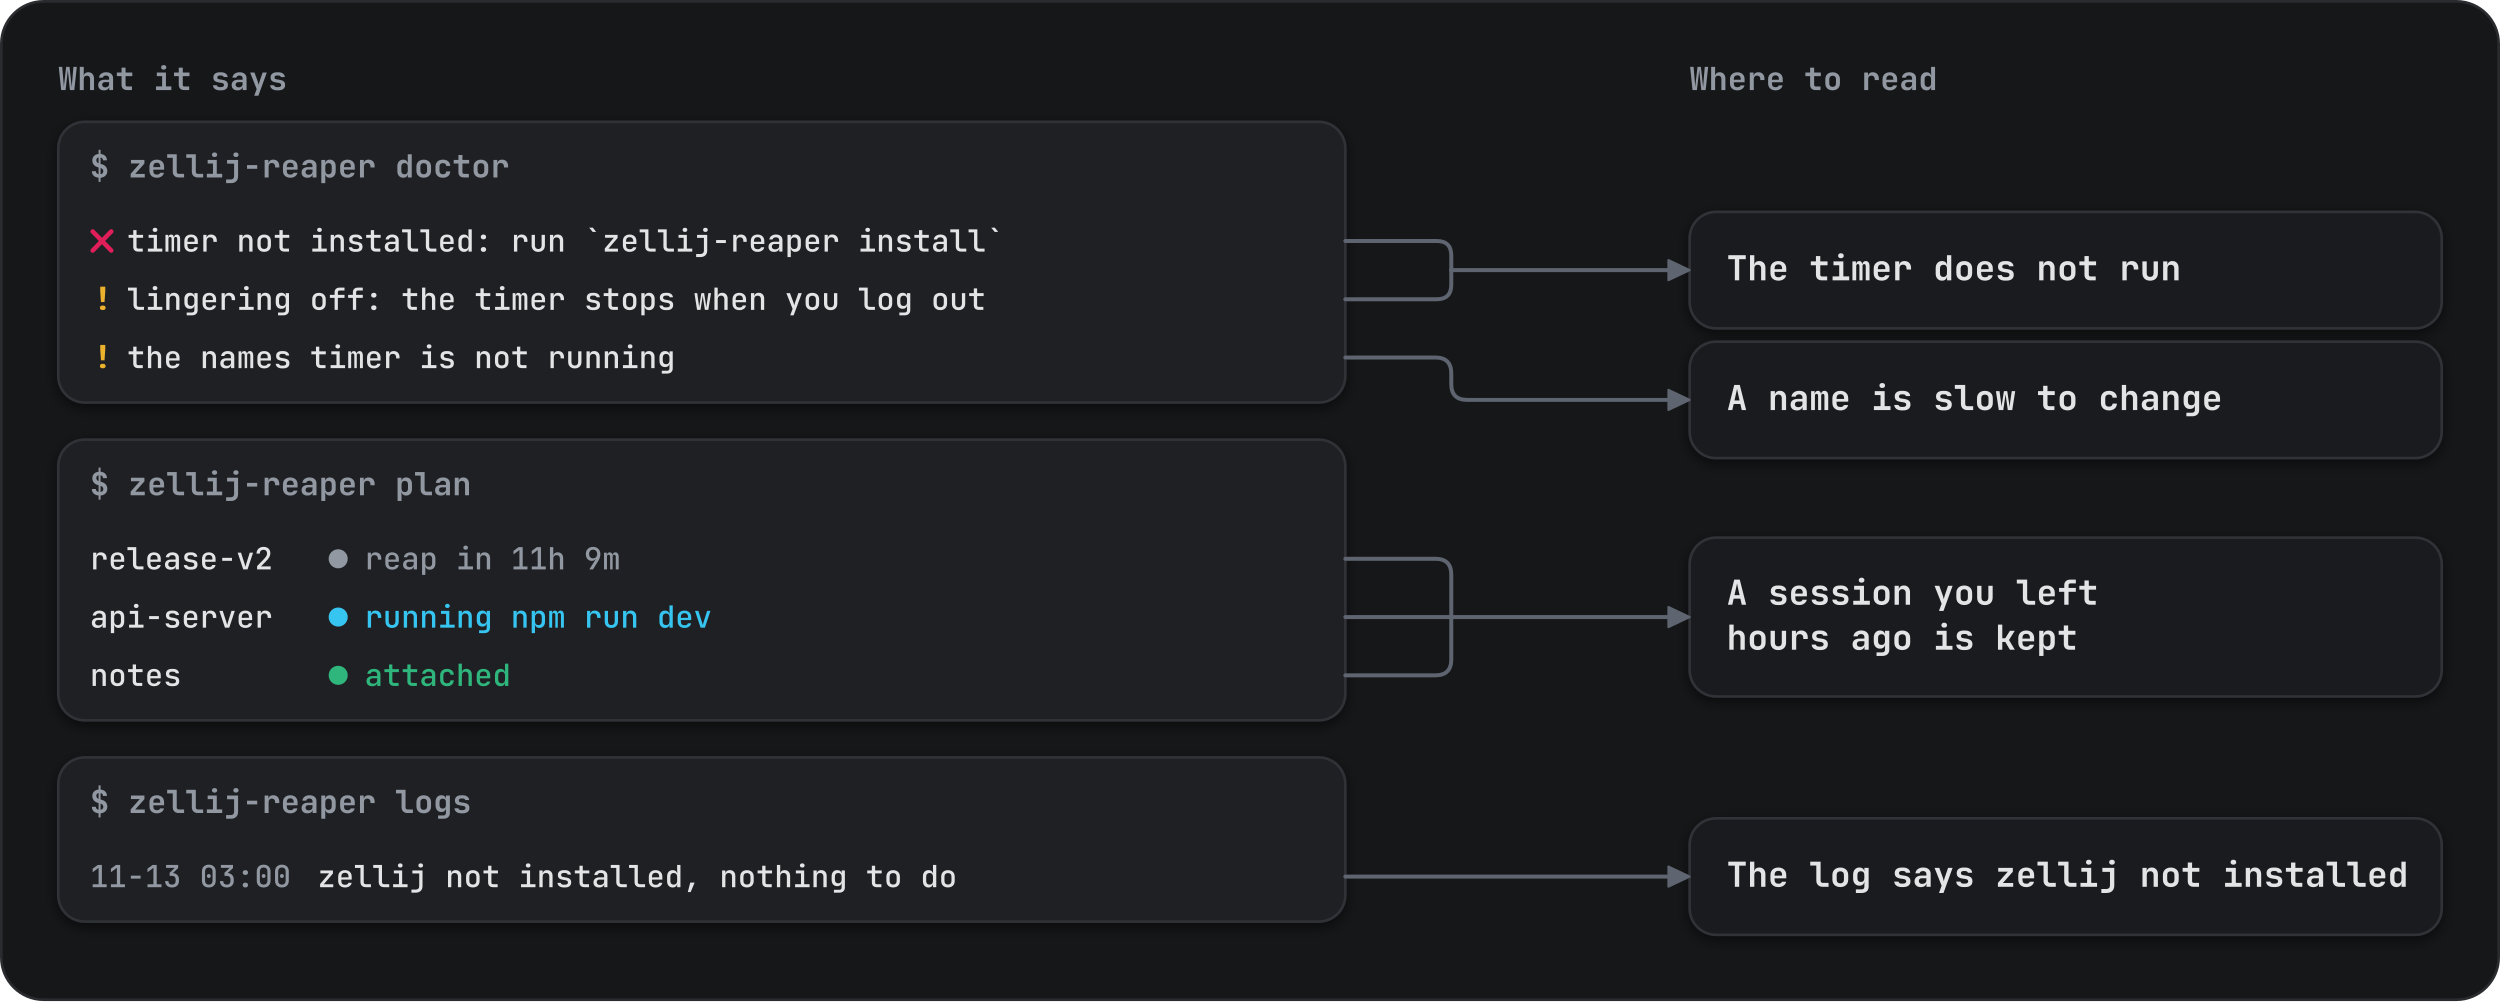
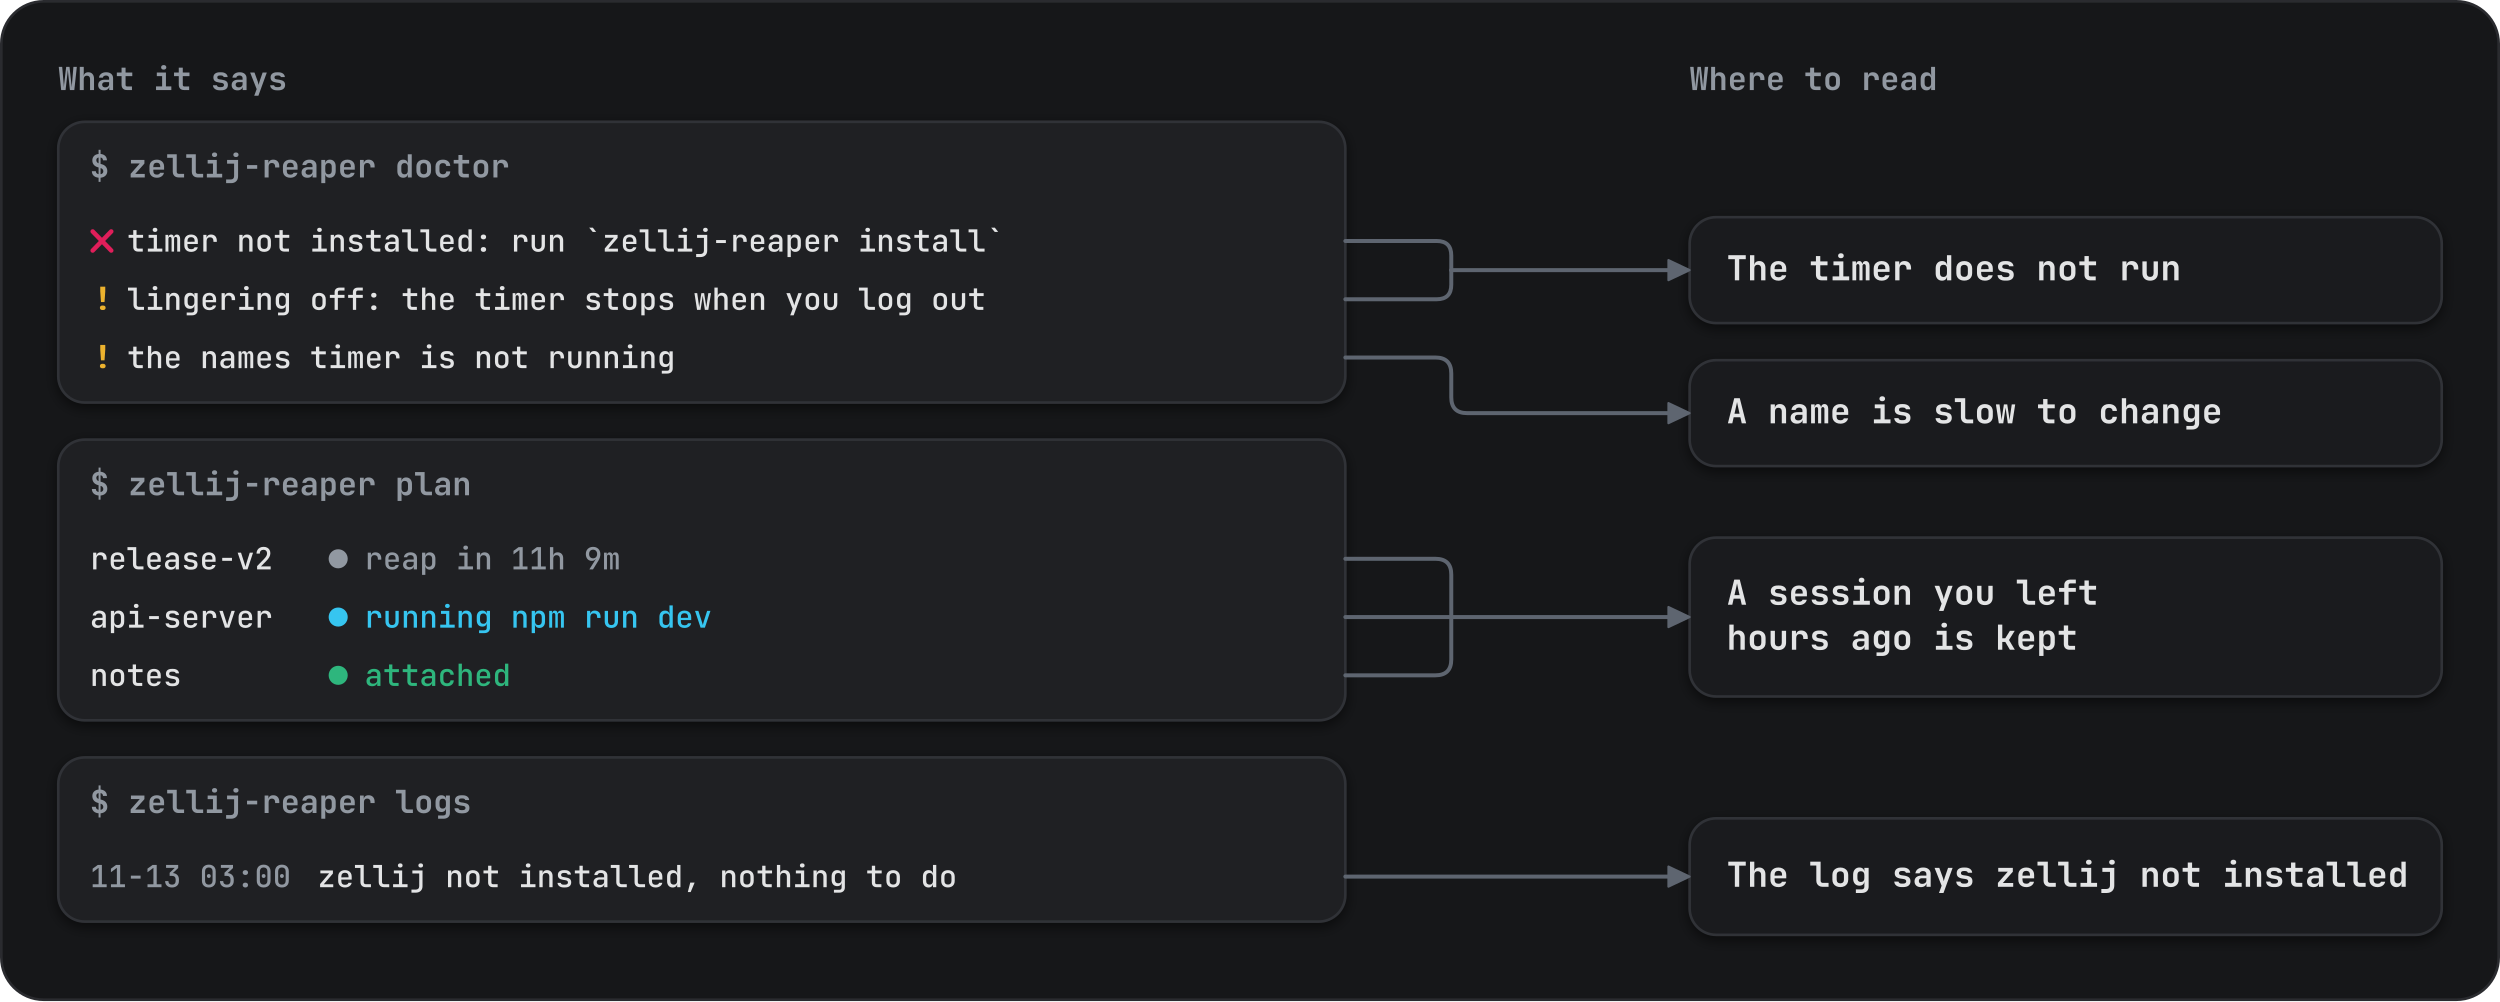
<svg xmlns="http://www.w3.org/2000/svg" viewBox="0 0 944 378" width="944" height="378" role="img" aria-label="Where to look first. doctor saying the timer is not installed, or that lingering is off, leads to The timer does not run; saying the names timer is not running leads to A name is slow to change. A plan row that says reap in, running a program or attached leads to A session you left hours ago is kept. A log line saying zellij not installed leads to the section of that name.">
  <defs>
    <filter id="lift" x="-8%" y="-20%" width="116%" height="160%" color-interpolation-filters="sRGB">
      <feGaussianBlur in="SourceAlpha" stdDeviation="2.4" />
      <feOffset dy="1.6" result="blur" />
      <feFlood flood-color="#000000" flood-opacity="0.55" />
      <feComposite in2="blur" operator="in" result="shade" />
      <feMerge>
        <feMergeNode in="shade" />
        <feMergeNode in="SourceGraphic" />
      </feMerge>
    </filter>
    <path id="g0" d="M91 0 16 -730H124L168 -220Q170 -203 172 -178Q173 -154 174 -129Q176 -104 176 -85Q178 -104 180 -129Q182 -154 184 -178Q187 -203 189 -220L249 -730H354L410 -220Q413 -203 416 -178Q418 -154 421 -129Q424 -104 426 -85Q427 -104 428 -129Q429 -154 430 -178Q432 -203 434 -220L477 -730H584L505 0H367L313 -512Q311 -531 308 -556Q306 -582 304 -608Q302 -633 301 -651Q300 -633 298 -608Q295 -582 293 -556Q291 -531 289 -512L230 0Z" />
    <path id="g1" d="M77 0V-730H202V-550L199 -445H233L199 -416Q199 -484 238 -522Q278 -560 347 -560Q428 -560 476 -506Q525 -452 525 -361V0H400V-348Q400 -398 374 -425Q348 -452 301 -452Q255 -452 228 -424Q202 -396 202 -344V0Z" />
    <path id="g2" d="M239 10Q154 10 105 -35Q56 -80 56 -156Q56 -237 110 -281Q164 -325 263 -325H400V-372Q400 -412 374 -434Q348 -457 303 -457Q262 -457 235 -439Q208 -421 203 -390H81Q90 -468 151 -514Q212 -560 307 -560Q408 -560 466 -510Q525 -459 525 -373V0H404V-96H384L404 -123Q404 -62 359 -26Q314 10 239 10ZM280 -84Q333 -84 366 -111Q400 -138 400 -181V-248H265Q227 -248 204 -226Q181 -204 181 -168Q181 -129 208 -106Q234 -84 280 -84Z" />
    <path id="g3" d="M360 0Q281 0 236 -44Q192 -88 192 -165V-437H43V-550H192V-705H318V-550H529V-437H318V-165Q318 -113 369 -113H519V0Z" />
    <path id="g4" d="M76 0V-114H268V-437H101V-550H388V-114H558V0ZM318 -642Q280 -642 258 -662Q236 -681 236 -714Q236 -747 258 -766Q280 -786 318 -786Q356 -786 378 -766Q400 -747 400 -714Q400 -681 378 -662Q356 -642 318 -642Z" />
    <path id="g5" d="M279 9Q216 9 169 -11Q122 -31 96 -66Q69 -102 67 -150H192Q194 -124 218 -108Q241 -92 279 -92H323Q369 -92 392 -110Q415 -128 415 -159Q415 -188 394 -204Q374 -221 331 -226L263 -236Q169 -249 125 -286Q81 -323 81 -397Q81 -474 133 -516Q185 -559 286 -559H324Q416 -559 471 -518Q526 -477 530 -408H405Q402 -430 380 -444Q359 -458 324 -458H286Q243 -458 224 -442Q204 -427 204 -397Q204 -369 221 -356Q238 -342 276 -336L347 -326Q445 -312 492 -274Q538 -235 538 -160Q538 -80 484 -36Q429 9 323 9Z" />
    <path id="g6" d="M166 180 243 -30 38 -550H175L277 -269Q285 -246 293 -214Q301 -181 305 -160Q310 -181 318 -214Q326 -246 334 -269L430 -550H562L297 180Z" />
    <path id="g7" d="M301 10Q231 10 179 -17Q127 -44 98 -92Q70 -141 70 -206V-344Q70 -409 98 -458Q127 -506 179 -533Q231 -560 301 -560Q370 -560 422 -533Q473 -506 502 -458Q530 -409 530 -344V-245H191V-206Q191 -148 219 -118Q247 -89 302 -89Q344 -89 370 -104Q396 -118 403 -146H526Q512 -75 450 -32Q389 10 301 10ZM409 -315V-345Q409 -402 382 -432Q355 -463 301 -463Q247 -463 219 -432Q191 -401 191 -344V-323L418 -325Z" />
    <path id="g8" d="M94 0V-550H212V-445H243L206 -381Q206 -470 246 -515Q286 -560 364 -560Q453 -560 504 -505Q555 -450 555 -353V-313H424V-344Q424 -397 396 -426Q369 -455 321 -455Q272 -455 246 -426Q219 -397 219 -344V0Z" />
    <path id="g9" d="M300 9Q230 9 178 -18Q127 -44 98 -92Q70 -141 70 -207V-343Q70 -409 98 -458Q127 -506 178 -532Q230 -559 300 -559Q371 -559 422 -532Q473 -506 502 -458Q530 -409 530 -344V-207Q530 -141 502 -92Q473 -44 422 -18Q371 9 300 9ZM300 -100Q350 -100 378 -128Q405 -155 405 -207V-343Q405 -396 378 -423Q350 -450 300 -450Q251 -450 223 -423Q195 -396 195 -343V-207Q195 -155 223 -128Q251 -100 300 -100Z" />
    <path id="g10" d="M253 10Q171 10 120 -47Q70 -104 70 -200V-349Q70 -446 120 -503Q170 -560 253 -560Q321 -560 361 -522Q401 -483 401 -416L373 -445H402L398 -576V-730H523V0H401V-105H373L401 -134Q401 -67 361 -28Q321 10 253 10ZM297 -98Q345 -98 372 -126Q398 -155 398 -206V-344Q398 -395 372 -424Q345 -452 297 -452Q249 -452 222 -424Q195 -396 195 -344V-206Q195 -154 222 -126Q249 -98 297 -98Z" />
    <path id="g11" d="M269 140V8Q171 0 114 -54Q58 -109 57 -196H182Q182 -159 205 -134Q228 -110 269 -102V-314L251 -319Q165 -341 118 -398Q72 -455 72 -536Q72 -621 125 -676Q178 -730 269 -738V-870H331V-739Q423 -731 477 -678Q531 -624 532 -539H407Q407 -575 388 -598Q368 -621 331 -628V-426L364 -417Q451 -395 497 -338Q543 -282 543 -199Q543 -112 486 -56Q428 1 331 9V140ZM331 -101Q372 -107 395 -132Q418 -156 418 -194Q418 -238 387 -267Q356 -296 302 -299L331 -337ZM269 -388V-628Q234 -621 216 -600Q197 -578 197 -543Q197 -498 228 -468Q258 -439 313 -437Z" />
    <path id="g12" d="M78 0V-113L365 -440H87V-550H511V-437L221 -110H522V0Z" />
    <path id="g13" d="M384 0Q330 0 290 -22Q249 -44 226 -84Q203 -125 203 -178V-617H27V-730H328V-178Q328 -148 346 -130Q363 -113 393 -113H559V0Z" />
    <path id="g14" d="M82 180V64H229Q279 64 306 37Q333 10 333 -39V-434H112V-550H458V-36Q458 64 398 122Q338 180 236 180ZM391 -642Q353 -642 331 -662Q309 -681 309 -714Q309 -747 331 -766Q353 -786 391 -786Q429 -786 451 -766Q473 -747 473 -714Q473 -681 451 -662Q429 -642 391 -642Z" />
    <path id="g15" d="M140 -272V-388H460V-272Z" />
    <path id="g16" d="M77 180V-550H199V-445H227L199 -416Q199 -483 239 -522Q279 -560 347 -560Q430 -560 480 -503Q530 -446 530 -350V-201Q530 -137 508 -90Q485 -42 444 -16Q403 10 347 10Q279 10 239 -28Q199 -67 199 -134L227 -105H198L202 26V180ZM303 -98Q351 -98 378 -126Q405 -154 405 -206V-344Q405 -396 378 -424Q351 -452 303 -452Q256 -452 229 -424Q202 -395 202 -344V-206Q202 -155 229 -126Q256 -98 303 -98Z" />
    <path id="g17" d="M303 10Q233 10 180 -16Q128 -43 99 -92Q70 -140 70 -206V-344Q70 -411 99 -459Q128 -507 180 -534Q233 -560 303 -560Q407 -560 469 -506Q531 -453 534 -361H409Q406 -404 378 -428Q351 -451 303 -451Q253 -451 224 -424Q195 -396 195 -345V-206Q195 -155 224 -127Q253 -99 303 -99Q351 -99 378 -122Q406 -146 409 -189H534Q531 -97 469 -44Q407 10 303 10Z" />
    <path id="g18" d="M360 0Q285 0 243 -41Q201 -82 201 -155V-452H49V-550H201V-705H309V-550H524V-452H309V-155Q309 -98 364 -98H514V0Z" />
    <path id="g19" d="M81 0V-98H274V-452H106V-550H379V-98H556V0ZM316 -645Q281 -645 260 -664Q239 -682 239 -713Q239 -745 260 -764Q281 -782 316 -782Q351 -782 372 -764Q393 -745 393 -713Q393 -682 372 -664Q351 -645 316 -645Z" />
    <path id="g20" d="M59 0V-550H149V-480H169L154 -459Q154 -505 179 -532Q204 -560 246 -560Q291 -560 316 -525Q340 -490 340 -429L316 -480H354L338 -459Q338 -505 364 -532Q389 -560 432 -560Q483 -560 512 -522Q541 -483 541 -419V0H445V-416Q445 -447 432 -464Q418 -481 393 -481Q368 -481 354 -464Q341 -448 341 -417V0H260V-416Q260 -448 246 -464Q232 -481 206 -481Q181 -481 168 -464Q156 -448 156 -417V0Z" />
    <path id="g21" d="M300 10Q233 10 182 -16Q132 -43 105 -91Q78 -139 78 -203V-347Q78 -412 105 -460Q132 -507 182 -534Q233 -560 300 -560Q368 -560 418 -534Q468 -507 495 -460Q522 -412 522 -347V-249H182V-203Q182 -142 212 -110Q243 -78 301 -78Q348 -78 377 -94Q406 -111 413 -143H520Q508 -73 448 -32Q388 10 300 10ZM418 -314V-348Q418 -408 388 -441Q358 -474 300 -474Q243 -474 212 -441Q182 -408 182 -347V-322L426 -323Z" />
    <path id="g22" d="M102 0V-550H206V-445H232L199 -380Q199 -469 238 -514Q277 -560 354 -560Q442 -560 494 -506Q545 -451 545 -356V-319H434V-347Q434 -406 404 -438Q375 -469 322 -469Q269 -469 240 -437Q210 -405 210 -347V0Z" />
    <path id="g23" d="M84 0V-550H191V-445H217L191 -420Q191 -486 230 -523Q269 -560 338 -560Q420 -560 469 -508Q518 -455 518 -366V0H410V-354Q410 -408 381 -437Q352 -466 302 -466Q251 -466 222 -436Q192 -405 192 -347V0Z" />
    <path id="g24" d="M300 9Q232 9 182 -17Q132 -43 105 -91Q78 -139 78 -204V-346Q78 -412 105 -460Q132 -507 182 -533Q232 -559 300 -559Q368 -559 418 -533Q468 -507 495 -460Q522 -412 522 -346V-204Q522 -139 495 -91Q468 -43 418 -17Q368 9 300 9ZM300 -86Q355 -86 385 -116Q415 -147 415 -204V-346Q415 -404 385 -434Q355 -464 300 -464Q246 -464 216 -434Q185 -404 185 -346V-204Q185 -147 216 -116Q246 -86 300 -86Z" />
    <path id="g25" d="M281 9Q222 9 178 -10Q133 -29 108 -62Q82 -96 78 -142H186Q190 -115 215 -98Q240 -82 281 -82H324Q373 -82 398 -102Q423 -122 423 -155Q423 -187 400 -206Q378 -224 334 -230L263 -241Q175 -255 134 -292Q92 -328 92 -400Q92 -476 142 -518Q191 -559 288 -559H326Q412 -559 464 -520Q515 -480 522 -414H414Q410 -438 388 -453Q365 -468 326 -468H288Q241 -468 220 -450Q198 -433 198 -399Q198 -369 217 -354Q236 -339 276 -333L349 -321Q442 -308 486 -270Q529 -231 529 -158Q529 -79 478 -35Q426 9 324 9Z" />
    <path id="g26" d="M245 10Q159 10 110 -34Q60 -79 60 -156Q60 -234 112 -278Q165 -323 257 -323H410V-374Q410 -419 382 -444Q354 -469 303 -469Q258 -469 228 -450Q198 -430 193 -398H87Q96 -472 156 -516Q215 -560 306 -560Q404 -560 461 -510Q518 -461 518 -376V0H413V-101H395L413 -121Q413 -61 367 -26Q321 10 245 10ZM277 -73Q335 -73 372 -102Q410 -132 410 -178V-250H259Q217 -250 192 -227Q168 -204 168 -164Q168 -122 197 -98Q226 -73 277 -73Z" />
    <path id="g27" d="M379 0Q328 0 290 -20Q252 -41 230 -79Q209 -117 209 -167V-632H29V-730H317V-167Q317 -135 335 -116Q353 -98 384 -98H554V0Z" />
    <path id="g28" d="M261 10Q178 10 128 -46Q78 -102 78 -197V-352Q78 -448 128 -504Q178 -560 261 -560Q329 -560 369 -522Q409 -485 409 -420L386 -445H411L408 -573V-730H516V0H409V-105H386L409 -130Q409 -65 369 -28Q329 10 261 10ZM298 -84Q349 -84 378 -116Q408 -147 408 -203V-347Q408 -403 378 -434Q349 -466 298 -466Q245 -466 215 -436Q185 -405 185 -347V-203Q185 -145 215 -114Q245 -84 298 -84Z" />
    <path id="g29" d="M300 -401Q261 -401 236 -423Q212 -445 212 -481Q212 -517 236 -538Q261 -560 300 -560Q340 -560 364 -538Q388 -517 388 -481Q388 -445 364 -423Q340 -401 300 -401ZM300 10Q261 10 236 -12Q212 -34 212 -69Q212 -106 236 -128Q261 -149 300 -149Q340 -149 364 -128Q388 -106 388 -69Q388 -34 364 -12Q340 10 300 10Z" />
    <path id="g30" d="M299 10Q200 10 141 -48Q82 -105 82 -204V-550H190V-204Q190 -147 219 -116Q248 -84 299 -84Q351 -84 380 -116Q410 -147 410 -204V-550H518V-204Q518 -105 458 -48Q399 10 299 10Z" />
    <path id="g31" d="M288 -645 172 -785H292L400 -645Z" />
    <path id="g32" d="M84 0V-102L381 -454H93V-550H505V-448L204 -96H516V0Z" />
    <path id="g33" d="M84 180V80H222Q277 80 308 50Q339 20 339 -35V-451H114V-550H447V-34Q447 65 387 122Q327 180 225 180ZM388 -645Q353 -645 332 -664Q311 -682 311 -713Q311 -745 332 -764Q353 -782 388 -782Q423 -782 444 -764Q465 -745 465 -713Q465 -682 444 -664Q423 -645 388 -645Z" />
    <path id="g34" d="M140 -281V-379H460V-281Z" />
    <path id="g35" d="M84 180V-550H191V-445H214L191 -420Q191 -485 232 -522Q272 -560 340 -560Q423 -560 472 -504Q522 -449 522 -353V-198Q522 -134 500 -88Q477 -41 436 -16Q396 10 340 10Q273 10 232 -28Q191 -65 191 -130L214 -105H189L192 23V180ZM303 -84Q356 -84 386 -114Q415 -145 415 -203V-347Q415 -405 386 -436Q356 -466 303 -466Q252 -466 222 -434Q192 -403 192 -347V-203Q192 -147 222 -116Q252 -84 303 -84Z" />
    <path id="g36" d="M244 -245 221 -580V-730H379V-580L356 -245ZM285 5Q251 5 230 -14Q210 -34 210 -65Q210 -97 230 -116Q251 -135 285 -135H315Q349 -135 370 -116Q390 -97 390 -65Q390 -33 370 -14Q349 5 314 5Z" />
    <path id="g37" d="M156 180V87H325Q367 87 388 67Q408 47 408 8V-47L410 -149H387L409 -169Q409 -106 370 -70Q330 -34 263 -34Q178 -34 129 -90Q80 -146 80 -241V-353Q80 -448 129 -504Q178 -560 263 -560Q330 -560 370 -524Q409 -487 409 -424L387 -445H409L408 -550H515V10Q515 89 465 134Q415 180 326 180ZM298 -127Q349 -127 378 -158Q408 -190 408 -246V-347Q408 -403 378 -434Q349 -466 298 -466Q245 -466 216 -436Q188 -405 188 -347V-246Q188 -189 216 -158Q245 -127 298 -127Z" />
    <path id="g38" d="M213 0V-394H57V-492H213V-581Q213 -650 257 -690Q301 -730 377 -730H538V-634H379Q351 -634 336 -620Q320 -606 320 -580V-492H538V-394H320V0Z" />
    <path id="g39" d="M84 0V-730H192V-550L191 -445H217L191 -420Q191 -486 230 -523Q269 -560 338 -560Q420 -560 469 -508Q518 -455 518 -366V0H410V-354Q410 -408 381 -438Q352 -468 302 -468Q251 -468 222 -436Q192 -405 192 -347V0Z" />
    <path id="g40" d="M113 0 28 -550H119L170 -187Q174 -162 178 -132Q181 -101 183 -81Q185 -101 190 -131Q194 -161 198 -187L255 -550H346L402 -187Q406 -161 410 -130Q415 -100 417 -80Q419 -101 424 -132Q428 -162 432 -187L484 -550H572L484 0H370L316 -359Q312 -387 307 -418Q302 -450 300 -469Q297 -450 292 -418Q288 -387 284 -359L228 0Z" />
    <path id="g41" d="M172 180 251 -32 46 -550H165L280 -240Q287 -220 294 -192Q301 -164 306 -146Q310 -164 317 -192Q324 -220 331 -240L439 -550H554L286 180Z" />
    <path id="g42" d="M237 0V-614H46V-730H554V-614H363V0Z" />
    <path id="g43" d="M52 0V-550H154V-476H175L158 -458Q158 -504 184 -532Q210 -560 251 -560Q295 -560 320 -524Q344 -488 344 -427L322 -476H356L343 -458Q343 -504 369 -532Q395 -560 438 -560Q489 -560 519 -522Q549 -484 549 -419V0H439V-414Q439 -441 427 -456Q415 -472 392 -472Q370 -472 358 -457Q345 -442 345 -414V0H255V-414Q255 -442 243 -457Q231 -472 208 -472Q185 -472 174 -457Q162 -442 162 -414V0Z" />
    <path id="g44" d="M77 0V-550H199V-445H233L199 -416Q199 -484 238 -522Q278 -560 347 -560Q428 -560 476 -506Q525 -452 525 -361V0H400V-348Q400 -398 374 -425Q348 -452 301 -452Q255 -452 228 -424Q202 -396 202 -344V0Z" />
    <path id="g45" d="M300 10Q195 10 135 -48Q75 -107 75 -208V-550H200V-209Q200 -156 226 -128Q252 -99 300 -99Q347 -99 374 -128Q400 -156 400 -209V-550H525V-208Q525 -107 464 -48Q403 10 300 10Z" />
    <path id="g46" d="M35 0 219 -730H380L565 0H437L397 -177H203L163 0ZM226 -279H374L330 -475Q319 -524 311 -564Q303 -603 300 -621Q297 -603 290 -564Q282 -524 270 -476Z" />
    <path id="g47" d="M104 0 20 -550H124L170 -213Q174 -184 178 -149Q181 -114 183 -91Q186 -114 191 -149Q196 -184 200 -213L252 -550H349L400 -213Q404 -184 409 -148Q414 -113 417 -90Q419 -114 424 -150Q428 -185 431 -213L480 -550H580L494 0H365L317 -339Q313 -367 308 -402Q303 -436 300 -458Q297 -436 292 -402Q288 -367 283 -339L233 0Z" />
    <path id="g48" d="M152 180V76H315Q357 76 378 56Q399 35 399 -3V-44L401 -147H374L401 -174Q401 -107 362 -70Q322 -32 255 -32Q171 -32 122 -89Q72 -146 72 -243V-350Q72 -446 122 -503Q171 -560 255 -560Q322 -560 362 -522Q401 -485 401 -418L374 -445H401L398 -550H523V0Q523 83 468 132Q413 180 317 180ZM297 -140Q345 -140 372 -168Q398 -197 398 -248V-344Q398 -395 372 -424Q345 -452 297 -452Q249 -452 223 -424Q197 -396 197 -344V-248Q197 -196 223 -168Q249 -140 297 -140Z" />
    <path id="g49" d="M229 0 47 -550H157L270 -198Q281 -167 290 -136Q298 -104 302 -86Q307 -104 316 -136Q324 -167 333 -198L444 -550H553L371 0Z" />
    <path id="g50" d="M85 0V-107L311 -340Q363 -394 388 -438Q412 -481 412 -524Q412 -580 382 -612Q351 -644 298 -644Q240 -644 206 -610Q173 -577 173 -519H65Q67 -587 96 -636Q125 -686 177 -713Q229 -740 299 -740Q366 -740 416 -714Q466 -688 493 -641Q520 -594 520 -530Q520 -465 486 -403Q453 -341 377 -265L212 -98H531V0Z" />
    <path id="g51" d="M87 0V-96H281V-636L86 -491V-608L253 -730H389V-96H546V0Z" />
    <path id="g52" d="M177 0 389 -336 384 -339Q364 -310 330 -294Q297 -279 256 -279Q197 -279 153 -307Q109 -335 85 -386Q61 -437 61 -505Q61 -576 91 -628Q121 -681 174 -710Q228 -740 299 -740Q371 -740 425 -710Q479 -680 509 -626Q539 -572 539 -500Q539 -447 522 -392Q506 -337 475 -287L297 0ZM300 -363Q360 -363 396 -402Q432 -441 432 -505Q432 -569 396 -608Q360 -647 300 -647Q240 -647 204 -608Q168 -569 168 -505Q168 -441 204 -402Q240 -363 300 -363Z" />
    <path id="g53" d="M304 10Q236 10 184 -16Q133 -41 106 -90Q78 -138 78 -203V-347Q78 -413 106 -461Q133 -509 184 -534Q236 -560 304 -560Q403 -560 463 -508Q523 -456 526 -366H418Q415 -413 385 -439Q355 -465 304 -465Q249 -465 217 -434Q185 -404 185 -348V-203Q185 -147 217 -116Q249 -85 304 -85Q355 -85 385 -111Q415 -137 418 -184H526Q523 -94 463 -42Q403 10 304 10Z" />
    <path id="g54" d="M205 0V-376H54V-489H205V-572Q205 -644 253 -687Q301 -730 380 -730H541V-620H383Q359 -620 344 -606Q330 -593 330 -570V-489H541V-376H330V0Z" />
    <path id="g55" d="M80 0V-730H205V-334H292L426 -550H566L400 -284L569 0H426L292 -228H205V0Z" />
    <path id="g56" d="M291 10Q222 10 171 -16Q120 -42 92 -90Q65 -137 65 -200H173Q173 -145 204 -114Q236 -83 292 -83Q349 -83 380 -115Q411 -147 411 -200V-254Q411 -310 380 -340Q349 -371 292 -371H214V-473L384 -635H96V-730H494V-628L293 -439V-465Q397 -465 458 -408Q519 -351 519 -255V-200Q519 -137 491 -90Q463 -42 412 -16Q360 10 291 10Z" />
    <path id="g57" d="M300 10Q231 10 180 -17Q130 -44 102 -92Q74 -141 74 -206V-524Q74 -590 102 -638Q129 -686 180 -713Q231 -740 300 -740Q370 -740 420 -713Q471 -686 498 -638Q526 -590 526 -524V-206Q526 -141 498 -92Q470 -44 420 -17Q369 10 300 10ZM300 -83Q356 -83 390 -117Q423 -151 423 -206V-524Q423 -579 390 -613Q356 -647 300 -647Q244 -647 210 -613Q177 -579 177 -524V-206Q177 -151 210 -117Q244 -83 300 -83ZM300 -303Q272 -303 254 -321Q237 -339 237 -368Q237 -396 254 -414Q272 -431 300 -431Q328 -431 346 -414Q363 -396 363 -368Q363 -339 346 -321Q328 -303 300 -303Z" />
    <path id="g58" d="M158 160 238 -151H382L252 160Z" />
  </defs>
  <rect x="0.5" y="0.5" width="943" height="377" rx="16" fill="#161719" stroke="#2A2B2F" />
  <g transform="translate(22 22)">
    <g transform="scale(0.012)" fill="#9198A1">
      <use href="#g0" x="0.0" y="1000.0" />
      <use href="#g1" x="600.0" y="1000.0" />
      <use href="#g2" x="1200.0" y="1000.0" />
      <use href="#g3" x="1800.0" y="1000.0" />
      <use href="#g4" x="3000.0" y="1000.0" />
      <use href="#g3" x="3600.0" y="1000.0" />
      <use href="#g5" x="4800.0" y="1000.0" />
      <use href="#g2" x="5400.0" y="1000.0" />
      <use href="#g6" x="6000.0" y="1000.0" />
      <use href="#g5" x="6600.0" y="1000.0" />
    </g>
    <g transform="scale(0.012)" fill="#9198A1">
      <use href="#g0" x="51333.3" y="1000.0" />
      <use href="#g1" x="51933.3" y="1000.0" />
      <use href="#g7" x="52533.3" y="1000.0" />
      <use href="#g8" x="53133.3" y="1000.0" />
      <use href="#g7" x="53733.3" y="1000.0" />
      <use href="#g3" x="54933.3" y="1000.0" />
      <use href="#g9" x="55533.3" y="1000.0" />
      <use href="#g8" x="56733.3" y="1000.0" />
      <use href="#g7" x="57333.3" y="1000.0" />
      <use href="#g2" x="57933.3" y="1000.0" />
      <use href="#g10" x="58533.3" y="1000.0" />
    </g>
    <rect x="0" y="24" width="486" height="106" rx="10" fill="#1F2023" stroke="#303237" stroke-width="1" filter="url(#lift)" />
    <g transform="scale(0.012)" fill="#9198A1">
      <use href="#g11" x="1000.0" y="3750.0" />
      <use href="#g12" x="2200.0" y="3750.0" />
      <use href="#g7" x="2800.0" y="3750.0" />
      <use href="#g13" x="3400.0" y="3750.0" />
      <use href="#g13" x="4000.0" y="3750.0" />
      <use href="#g4" x="4600.0" y="3750.0" />
      <use href="#g14" x="5200.0" y="3750.0" />
      <use href="#g15" x="5800.0" y="3750.0" />
      <use href="#g8" x="6400.0" y="3750.0" />
      <use href="#g7" x="7000.0" y="3750.0" />
      <use href="#g2" x="7600.0" y="3750.0" />
      <use href="#g16" x="8200.0" y="3750.0" />
      <use href="#g7" x="8800.0" y="3750.0" />
      <use href="#g8" x="9400.0" y="3750.0" />
      <use href="#g10" x="10600.0" y="3750.0" />
      <use href="#g9" x="11200.0" y="3750.0" />
      <use href="#g17" x="11800.0" y="3750.0" />
      <use href="#g3" x="12400.0" y="3750.0" />
      <use href="#g9" x="13000.0" y="3750.0" />
      <use href="#g8" x="13600.0" y="3750.0" />
    </g>
    <path d="M13,65.4 L20,72.6" fill="none" stroke="#E01E5A" stroke-width="1.7" stroke-linejoin="round" stroke-linecap="round" />
    <path d="M13,72.6 L20,65.4" fill="none" stroke="#E01E5A" stroke-width="1.7" stroke-linejoin="round" stroke-linecap="round" />
    <g transform="scale(0.0115)" fill="#E3E4E5">
      <use href="#g18" x="2260.9" y="6347.8" />
      <use href="#g19" x="2860.9" y="6347.8" />
      <use href="#g20" x="3460.9" y="6347.8" />
      <use href="#g21" x="4060.9" y="6347.8" />
      <use href="#g22" x="4660.9" y="6347.8" />
      <use href="#g23" x="5860.9" y="6347.8" />
      <use href="#g24" x="6460.9" y="6347.8" />
      <use href="#g18" x="7060.9" y="6347.8" />
      <use href="#g19" x="8260.9" y="6347.8" />
      <use href="#g23" x="8860.9" y="6347.8" />
      <use href="#g25" x="9460.9" y="6347.8" />
      <use href="#g18" x="10060.9" y="6347.8" />
      <use href="#g26" x="10660.9" y="6347.8" />
      <use href="#g27" x="11260.9" y="6347.8" />
      <use href="#g27" x="11860.9" y="6347.8" />
      <use href="#g21" x="12460.9" y="6347.8" />
      <use href="#g28" x="13060.9" y="6347.8" />
      <use href="#g29" x="13660.9" y="6347.8" />
      <use href="#g22" x="14860.9" y="6347.8" />
      <use href="#g30" x="15460.9" y="6347.8" />
      <use href="#g23" x="16060.9" y="6347.8" />
      <use href="#g31" x="17260.9" y="6347.8" />
      <use href="#g32" x="17860.9" y="6347.8" />
      <use href="#g21" x="18460.9" y="6347.8" />
      <use href="#g27" x="19060.9" y="6347.8" />
      <use href="#g27" x="19660.9" y="6347.8" />
      <use href="#g19" x="20260.9" y="6347.8" />
      <use href="#g33" x="20860.9" y="6347.8" />
      <use href="#g34" x="21460.9" y="6347.8" />
      <use href="#g22" x="22060.9" y="6347.8" />
      <use href="#g21" x="22660.9" y="6347.8" />
      <use href="#g26" x="23260.9" y="6347.8" />
      <use href="#g35" x="23860.9" y="6347.8" />
      <use href="#g21" x="24460.9" y="6347.8" />
      <use href="#g22" x="25060.9" y="6347.8" />
      <use href="#g19" x="26260.9" y="6347.8" />
      <use href="#g23" x="26860.9" y="6347.8" />
      <use href="#g25" x="27460.9" y="6347.8" />
      <use href="#g18" x="28060.9" y="6347.8" />
      <use href="#g26" x="28660.9" y="6347.8" />
      <use href="#g27" x="29260.9" y="6347.8" />
      <use href="#g27" x="29860.9" y="6347.8" />
      <use href="#g31" x="30460.9" y="6347.8" />
    </g>
    <g transform="scale(0.012)" fill="#ECB22E">
      <use href="#g36" x="1100.0" y="7916.7" />
    </g>
    <g transform="scale(0.0115)" fill="#E3E4E5">
      <use href="#g27" x="2260.9" y="8260.9" />
      <use href="#g19" x="2860.9" y="8260.9" />
      <use href="#g23" x="3460.9" y="8260.9" />
      <use href="#g37" x="4060.9" y="8260.9" />
      <use href="#g21" x="4660.9" y="8260.9" />
      <use href="#g22" x="5260.9" y="8260.9" />
      <use href="#g19" x="5860.9" y="8260.9" />
      <use href="#g23" x="6460.9" y="8260.9" />
      <use href="#g37" x="7060.9" y="8260.9" />
      <use href="#g24" x="8260.9" y="8260.9" />
      <use href="#g38" x="8860.9" y="8260.9" />
      <use href="#g38" x="9460.9" y="8260.9" />
      <use href="#g29" x="10060.9" y="8260.9" />
      <use href="#g18" x="11260.9" y="8260.9" />
      <use href="#g39" x="11860.9" y="8260.9" />
      <use href="#g21" x="12460.9" y="8260.9" />
      <use href="#g18" x="13660.9" y="8260.9" />
      <use href="#g19" x="14260.9" y="8260.9" />
      <use href="#g20" x="14860.9" y="8260.9" />
      <use href="#g21" x="15460.9" y="8260.9" />
      <use href="#g22" x="16060.9" y="8260.9" />
      <use href="#g25" x="17260.9" y="8260.9" />
      <use href="#g18" x="17860.9" y="8260.9" />
      <use href="#g24" x="18460.9" y="8260.9" />
      <use href="#g35" x="19060.9" y="8260.9" />
      <use href="#g25" x="19660.9" y="8260.9" />
      <use href="#g40" x="20860.9" y="8260.9" />
      <use href="#g39" x="21460.9" y="8260.9" />
      <use href="#g21" x="22060.9" y="8260.9" />
      <use href="#g23" x="22660.9" y="8260.9" />
      <use href="#g41" x="23860.9" y="8260.9" />
      <use href="#g24" x="24460.9" y="8260.9" />
      <use href="#g30" x="25060.9" y="8260.9" />
      <use href="#g27" x="26260.9" y="8260.9" />
      <use href="#g24" x="26860.9" y="8260.9" />
      <use href="#g37" x="27460.9" y="8260.9" />
      <use href="#g24" x="28660.9" y="8260.9" />
      <use href="#g30" x="29260.9" y="8260.9" />
      <use href="#g18" x="29860.9" y="8260.9" />
    </g>
    <g transform="scale(0.012)" fill="#ECB22E">
      <use href="#g36" x="1100.0" y="9750.0" />
    </g>
    <g transform="scale(0.0115)" fill="#E3E4E5">
      <use href="#g18" x="2260.9" y="10173.9" />
      <use href="#g39" x="2860.9" y="10173.9" />
      <use href="#g21" x="3460.9" y="10173.9" />
      <use href="#g23" x="4660.9" y="10173.9" />
      <use href="#g26" x="5260.9" y="10173.9" />
      <use href="#g20" x="5860.9" y="10173.9" />
      <use href="#g21" x="6460.9" y="10173.9" />
      <use href="#g25" x="7060.9" y="10173.9" />
      <use href="#g18" x="8260.9" y="10173.9" />
      <use href="#g19" x="8860.9" y="10173.9" />
      <use href="#g20" x="9460.9" y="10173.9" />
      <use href="#g21" x="10060.9" y="10173.9" />
      <use href="#g22" x="10660.9" y="10173.9" />
      <use href="#g19" x="11860.9" y="10173.9" />
      <use href="#g25" x="12460.9" y="10173.9" />
      <use href="#g23" x="13660.9" y="10173.9" />
      <use href="#g24" x="14260.9" y="10173.9" />
      <use href="#g18" x="14860.9" y="10173.9" />
      <use href="#g22" x="16060.9" y="10173.9" />
      <use href="#g30" x="16660.9" y="10173.9" />
      <use href="#g23" x="17260.9" y="10173.9" />
      <use href="#g23" x="17860.9" y="10173.9" />
      <use href="#g19" x="18460.9" y="10173.9" />
      <use href="#g23" x="19060.9" y="10173.9" />
      <use href="#g37" x="19660.9" y="10173.9" />
    </g>
-     <rect x="616" y="58.0" width="284" height="44" rx="10" fill="#1A1B1E" stroke="#303237" stroke-width="1" filter="url(#lift)" />
+     <rect x="616" y="60.0" width="284" height="40" rx="10" fill="#1A1B1E" stroke="#303237" stroke-width="1" filter="url(#lift)" />
    <g transform="scale(0.013)" fill="#E3E4E5">
      <use href="#g42" x="48461.5" y="6450.0" />
      <use href="#g1" x="49061.5" y="6450.0" />
      <use href="#g7" x="49661.5" y="6450.0" />
      <use href="#g3" x="50861.5" y="6450.0" />
      <use href="#g4" x="51461.5" y="6450.0" />
      <use href="#g43" x="52061.5" y="6450.0" />
      <use href="#g7" x="52661.5" y="6450.0" />
      <use href="#g8" x="53261.5" y="6450.0" />
      <use href="#g10" x="54461.5" y="6450.0" />
      <use href="#g9" x="55061.5" y="6450.0" />
      <use href="#g7" x="55661.5" y="6450.0" />
      <use href="#g5" x="56261.5" y="6450.0" />
      <use href="#g44" x="57461.5" y="6450.0" />
      <use href="#g9" x="58061.5" y="6450.0" />
      <use href="#g3" x="58661.5" y="6450.0" />
      <use href="#g8" x="59861.5" y="6450.0" />
      <use href="#g45" x="60461.5" y="6450.0" />
      <use href="#g44" x="61061.5" y="6450.0" />
    </g>
    <path d="M486,69 L520.5,69.0 Q526,69 526.0,74.5 L526,80.0" fill="none" stroke="#5E6570" stroke-width="1.5" stroke-linejoin="round" stroke-linecap="round" />
    <path d="M486,91 L520.5,91.0 Q526,91 526.0,85.5 L526,80.0" fill="none" stroke="#5E6570" stroke-width="1.5" stroke-linejoin="round" stroke-linecap="round" />
    <path d="M526,80.0 L609.0,80.0" fill="none" stroke="#5E6570" stroke-width="1.5" stroke-linejoin="round" stroke-linecap="round" />
    <path d="M616,80.0 L608.0,83.8 L608.0,76.2 Z" fill="#5E6570" stroke="#5E6570" stroke-width="0.8" stroke-linejoin="round" />
-     <rect x="616" y="107" width="284" height="44" rx="10" fill="#1A1B1E" stroke="#303237" stroke-width="1" filter="url(#lift)" />
+     <rect x="616" y="114.0" width="284" height="40" rx="10" fill="#1A1B1E" stroke="#303237" stroke-width="1" filter="url(#lift)" />
    <g transform="scale(0.013)" fill="#E3E4E5">
-       <use href="#g46" x="48461.5" y="10219.2" />
-       <use href="#g44" x="49661.5" y="10219.2" />
-       <use href="#g2" x="50261.5" y="10219.2" />
-       <use href="#g43" x="50861.5" y="10219.2" />
-       <use href="#g7" x="51461.5" y="10219.2" />
-       <use href="#g4" x="52661.5" y="10219.2" />
-       <use href="#g5" x="53261.5" y="10219.2" />
-       <use href="#g5" x="54461.5" y="10219.2" />
-       <use href="#g13" x="55061.5" y="10219.2" />
-       <use href="#g9" x="55661.5" y="10219.2" />
-       <use href="#g47" x="56261.5" y="10219.2" />
-       <use href="#g3" x="57461.5" y="10219.2" />
-       <use href="#g9" x="58061.5" y="10219.2" />
-       <use href="#g17" x="59261.5" y="10219.2" />
-       <use href="#g1" x="59861.5" y="10219.2" />
-       <use href="#g2" x="60461.5" y="10219.2" />
-       <use href="#g44" x="61061.5" y="10219.2" />
-       <use href="#g48" x="61661.5" y="10219.2" />
-       <use href="#g7" x="62261.5" y="10219.2" />
-     </g>
-     <path d="M486,113 L520.0,113.0 Q526,113 526.0,119.0 L526.0,123.0 Q526,129 532.0,129.0 L609.0,129.0" fill="none" stroke="#5E6570" stroke-width="1.5" stroke-linejoin="round" stroke-linecap="round" />
-     <path d="M616,129 L608.0,132.8 L608.0,125.2 Z" fill="#5E6570" stroke="#5E6570" stroke-width="0.8" stroke-linejoin="round" />
+       <use href="#g46" x="48461.5" y="10603.8" />
+       <use href="#g44" x="49661.5" y="10603.8" />
+       <use href="#g2" x="50261.5" y="10603.8" />
+       <use href="#g43" x="50861.5" y="10603.8" />
+       <use href="#g7" x="51461.5" y="10603.8" />
+       <use href="#g4" x="52661.5" y="10603.8" />
+       <use href="#g5" x="53261.5" y="10603.8" />
+       <use href="#g5" x="54461.5" y="10603.8" />
+       <use href="#g13" x="55061.5" y="10603.8" />
+       <use href="#g9" x="55661.5" y="10603.8" />
+       <use href="#g47" x="56261.5" y="10603.8" />
+       <use href="#g3" x="57461.5" y="10603.8" />
+       <use href="#g9" x="58061.5" y="10603.8" />
+       <use href="#g17" x="59261.5" y="10603.8" />
+       <use href="#g1" x="59861.5" y="10603.8" />
+       <use href="#g2" x="60461.5" y="10603.8" />
+       <use href="#g44" x="61061.5" y="10603.8" />
+       <use href="#g48" x="61661.5" y="10603.8" />
+       <use href="#g7" x="62261.5" y="10603.8" />
+     </g>
+     <path d="M486,113 L520.0,113.0 Q526,113 526.0,119.0 L526.0,128.0 Q526,134.0 532.0,134.0 L609.0,134.0" fill="none" stroke="#5E6570" stroke-width="1.5" stroke-linejoin="round" stroke-linecap="round" />
+     <path d="M616,134.0 L608.0,137.8 L608.0,130.2 Z" fill="#5E6570" stroke="#5E6570" stroke-width="0.8" stroke-linejoin="round" />
    <rect x="0" y="144" width="486" height="106" rx="10" fill="#1F2023" stroke="#303237" stroke-width="1" filter="url(#lift)" />
    <g transform="scale(0.012)" fill="#9198A1">
      <use href="#g11" x="1000.0" y="13750.0" />
      <use href="#g12" x="2200.0" y="13750.0" />
      <use href="#g7" x="2800.0" y="13750.0" />
      <use href="#g13" x="3400.0" y="13750.0" />
      <use href="#g13" x="4000.0" y="13750.0" />
      <use href="#g4" x="4600.0" y="13750.0" />
      <use href="#g14" x="5200.0" y="13750.0" />
      <use href="#g15" x="5800.0" y="13750.0" />
      <use href="#g8" x="6400.0" y="13750.0" />
      <use href="#g7" x="7000.0" y="13750.0" />
      <use href="#g2" x="7600.0" y="13750.0" />
      <use href="#g16" x="8200.0" y="13750.0" />
      <use href="#g7" x="8800.0" y="13750.0" />
      <use href="#g8" x="9400.0" y="13750.0" />
      <use href="#g16" x="10600.0" y="13750.0" />
      <use href="#g13" x="11200.0" y="13750.0" />
      <use href="#g2" x="11800.0" y="13750.0" />
      <use href="#g44" x="12400.0" y="13750.0" />
    </g>
    <g transform="scale(0.0115)" fill="#E3E4E5">
      <use href="#g22" x="1043.5" y="16782.6" />
      <use href="#g21" x="1643.5" y="16782.6" />
      <use href="#g27" x="2243.5" y="16782.6" />
      <use href="#g21" x="2843.5" y="16782.6" />
      <use href="#g26" x="3443.5" y="16782.6" />
      <use href="#g25" x="4043.5" y="16782.6" />
      <use href="#g21" x="4643.5" y="16782.6" />
      <use href="#g34" x="5243.5" y="16782.6" />
      <use href="#g49" x="5843.5" y="16782.6" />
      <use href="#g50" x="6443.5" y="16782.6" />
    </g>
    <circle cx="105.7" cy="189" r="3.6" fill="#9198A1" />
    <g transform="scale(0.0115)" fill="#9198A1">
      <use href="#g22" x="10060.9" y="16782.6" />
      <use href="#g21" x="10660.9" y="16782.6" />
      <use href="#g26" x="11260.9" y="16782.6" />
      <use href="#g35" x="11860.9" y="16782.6" />
      <use href="#g19" x="13060.9" y="16782.6" />
      <use href="#g23" x="13660.9" y="16782.6" />
      <use href="#g51" x="14860.9" y="16782.6" />
      <use href="#g51" x="15460.9" y="16782.6" />
      <use href="#g39" x="16060.9" y="16782.6" />
      <use href="#g52" x="17260.9" y="16782.6" />
      <use href="#g20" x="17860.9" y="16782.6" />
    </g>
    <g transform="scale(0.0115)" fill="#E3E4E5">
      <use href="#g26" x="1043.5" y="18695.7" />
      <use href="#g35" x="1643.5" y="18695.7" />
      <use href="#g19" x="2243.5" y="18695.7" />
      <use href="#g34" x="2843.5" y="18695.7" />
      <use href="#g25" x="3443.5" y="18695.7" />
      <use href="#g21" x="4043.5" y="18695.7" />
      <use href="#g22" x="4643.5" y="18695.7" />
      <use href="#g49" x="5243.5" y="18695.7" />
      <use href="#g21" x="5843.5" y="18695.7" />
      <use href="#g22" x="6443.5" y="18695.7" />
    </g>
    <circle cx="105.7" cy="211" r="3.6" fill="#36C5F0" />
    <g transform="scale(0.0115)" fill="#36C5F0">
      <use href="#g22" x="10060.9" y="18695.7" />
      <use href="#g30" x="10660.9" y="18695.7" />
      <use href="#g23" x="11260.9" y="18695.7" />
      <use href="#g23" x="11860.9" y="18695.7" />
      <use href="#g19" x="12460.9" y="18695.7" />
      <use href="#g23" x="13060.9" y="18695.7" />
      <use href="#g37" x="13660.9" y="18695.7" />
      <use href="#g23" x="14860.9" y="18695.7" />
      <use href="#g35" x="15460.9" y="18695.7" />
      <use href="#g20" x="16060.9" y="18695.7" />
      <use href="#g22" x="17260.9" y="18695.7" />
      <use href="#g30" x="17860.9" y="18695.7" />
      <use href="#g23" x="18460.9" y="18695.7" />
      <use href="#g28" x="19660.9" y="18695.7" />
      <use href="#g21" x="20260.9" y="18695.7" />
      <use href="#g49" x="20860.9" y="18695.7" />
    </g>
    <g transform="scale(0.0115)" fill="#E3E4E5">
      <use href="#g23" x="1043.5" y="20608.7" />
      <use href="#g24" x="1643.5" y="20608.7" />
      <use href="#g18" x="2243.5" y="20608.7" />
      <use href="#g21" x="2843.5" y="20608.7" />
      <use href="#g25" x="3443.5" y="20608.7" />
    </g>
    <circle cx="105.7" cy="233" r="3.6" fill="#2EB67D" />
    <g transform="scale(0.0115)" fill="#2EB67D">
      <use href="#g26" x="10060.9" y="20608.7" />
      <use href="#g18" x="10660.9" y="20608.7" />
      <use href="#g18" x="11260.9" y="20608.7" />
      <use href="#g26" x="11860.9" y="20608.7" />
      <use href="#g53" x="12460.9" y="20608.7" />
      <use href="#g39" x="13060.9" y="20608.7" />
      <use href="#g21" x="13660.9" y="20608.7" />
      <use href="#g28" x="14260.9" y="20608.7" />
    </g>
    <rect x="616" y="181" width="284" height="60" rx="10" fill="#1A1B1E" stroke="#303237" stroke-width="1" filter="url(#lift)" />
    <g transform="scale(0.013)" fill="#E3E4E5">
      <use href="#g46" x="48461.5" y="15873.1" />
      <use href="#g5" x="49661.5" y="15873.1" />
      <use href="#g7" x="50261.5" y="15873.1" />
      <use href="#g5" x="50861.5" y="15873.1" />
      <use href="#g5" x="51461.5" y="15873.1" />
      <use href="#g4" x="52061.5" y="15873.1" />
      <use href="#g9" x="52661.5" y="15873.1" />
      <use href="#g44" x="53261.5" y="15873.1" />
      <use href="#g6" x="54461.5" y="15873.1" />
      <use href="#g9" x="55061.5" y="15873.1" />
      <use href="#g45" x="55661.5" y="15873.1" />
      <use href="#g13" x="56861.5" y="15873.1" />
      <use href="#g7" x="57461.5" y="15873.1" />
      <use href="#g54" x="58061.5" y="15873.1" />
      <use href="#g3" x="58661.5" y="15873.1" />
    </g>
    <g transform="scale(0.013)" fill="#E3E4E5">
      <use href="#g1" x="48461.5" y="17180.8" />
      <use href="#g9" x="49061.5" y="17180.8" />
      <use href="#g45" x="49661.5" y="17180.8" />
      <use href="#g8" x="50261.5" y="17180.8" />
      <use href="#g5" x="50861.5" y="17180.8" />
      <use href="#g2" x="52061.5" y="17180.8" />
      <use href="#g48" x="52661.5" y="17180.8" />
      <use href="#g9" x="53261.5" y="17180.8" />
      <use href="#g4" x="54461.5" y="17180.8" />
      <use href="#g5" x="55061.5" y="17180.8" />
      <use href="#g55" x="56261.5" y="17180.8" />
      <use href="#g7" x="56861.5" y="17180.8" />
      <use href="#g16" x="57461.5" y="17180.8" />
      <use href="#g3" x="58061.5" y="17180.8" />
    </g>
    <path d="M486,189 L520.0,189.0 Q526,189 526.0,195.0 L526,211" fill="none" stroke="#5E6570" stroke-width="1.5" stroke-linejoin="round" stroke-linecap="round" />
    <path d="M486,211 L526.0,211.0 Q526,211 526.0,211.0 L526,211" fill="none" stroke="#5E6570" stroke-width="1.5" stroke-linejoin="round" stroke-linecap="round" />
    <path d="M486,233 L520.0,233.0 Q526,233 526.0,227.0 L526,211" fill="none" stroke="#5E6570" stroke-width="1.5" stroke-linejoin="round" stroke-linecap="round" />
    <path d="M526,211 L609.0,211.0" fill="none" stroke="#5E6570" stroke-width="1.5" stroke-linejoin="round" stroke-linecap="round" />
    <path d="M616,211 L608.0,214.8 L608.0,207.2 Z" fill="#5E6570" stroke="#5E6570" stroke-width="0.8" stroke-linejoin="round" />
    <rect x="0" y="264" width="486" height="62" rx="10" fill="#1F2023" stroke="#303237" stroke-width="1" filter="url(#lift)" />
    <g transform="scale(0.012)" fill="#9198A1">
      <use href="#g11" x="1000.0" y="23750.0" />
      <use href="#g12" x="2200.0" y="23750.0" />
      <use href="#g7" x="2800.0" y="23750.0" />
      <use href="#g13" x="3400.0" y="23750.0" />
      <use href="#g13" x="4000.0" y="23750.0" />
      <use href="#g4" x="4600.0" y="23750.0" />
      <use href="#g14" x="5200.0" y="23750.0" />
      <use href="#g15" x="5800.0" y="23750.0" />
      <use href="#g8" x="6400.0" y="23750.0" />
      <use href="#g7" x="7000.0" y="23750.0" />
      <use href="#g2" x="7600.0" y="23750.0" />
      <use href="#g16" x="8200.0" y="23750.0" />
      <use href="#g7" x="8800.0" y="23750.0" />
      <use href="#g8" x="9400.0" y="23750.0" />
      <use href="#g13" x="10600.0" y="23750.0" />
      <use href="#g9" x="11200.0" y="23750.0" />
      <use href="#g48" x="11800.0" y="23750.0" />
      <use href="#g5" x="12400.0" y="23750.0" />
    </g>
    <g transform="scale(0.0115)" fill="#9198A1">
      <use href="#g51" x="1043.5" y="27217.4" />
      <use href="#g51" x="1643.5" y="27217.4" />
      <use href="#g34" x="2243.5" y="27217.4" />
      <use href="#g51" x="2843.5" y="27217.4" />
      <use href="#g56" x="3443.5" y="27217.4" />
      <use href="#g57" x="4643.5" y="27217.4" />
      <use href="#g56" x="5243.5" y="27217.4" />
      <use href="#g29" x="5843.5" y="27217.4" />
      <use href="#g57" x="6443.5" y="27217.4" />
      <use href="#g57" x="7043.5" y="27217.4" />
    </g>
    <g transform="scale(0.0115)" fill="#E3E4E5">
      <use href="#g32" x="8513.0" y="27217.4" />
      <use href="#g21" x="9113.0" y="27217.4" />
      <use href="#g27" x="9713.0" y="27217.4" />
      <use href="#g27" x="10313.0" y="27217.4" />
      <use href="#g19" x="10913.0" y="27217.4" />
      <use href="#g33" x="11513.0" y="27217.4" />
      <use href="#g23" x="12713.0" y="27217.4" />
      <use href="#g24" x="13313.0" y="27217.4" />
      <use href="#g18" x="13913.0" y="27217.4" />
      <use href="#g19" x="15113.0" y="27217.4" />
      <use href="#g23" x="15713.0" y="27217.4" />
      <use href="#g25" x="16313.0" y="27217.4" />
      <use href="#g18" x="16913.0" y="27217.4" />
      <use href="#g26" x="17513.0" y="27217.4" />
      <use href="#g27" x="18113.0" y="27217.4" />
      <use href="#g27" x="18713.0" y="27217.4" />
      <use href="#g21" x="19313.0" y="27217.4" />
      <use href="#g28" x="19913.0" y="27217.4" />
      <use href="#g58" x="20513.0" y="27217.4" />
      <use href="#g23" x="21713.0" y="27217.4" />
      <use href="#g24" x="22313.0" y="27217.4" />
      <use href="#g18" x="22913.0" y="27217.4" />
      <use href="#g39" x="23513.0" y="27217.4" />
      <use href="#g19" x="24113.0" y="27217.4" />
      <use href="#g23" x="24713.0" y="27217.4" />
      <use href="#g37" x="25313.0" y="27217.4" />
      <use href="#g18" x="26513.0" y="27217.4" />
      <use href="#g24" x="27113.0" y="27217.4" />
      <use href="#g28" x="28313.0" y="27217.4" />
      <use href="#g24" x="28913.0" y="27217.4" />
    </g>
    <rect x="616" y="287" width="284" height="44" rx="10" fill="#1A1B1E" stroke="#303237" stroke-width="1" filter="url(#lift)" />
    <g transform="scale(0.013)" fill="#E3E4E5">
      <use href="#g42" x="48461.5" y="24065.4" />
      <use href="#g1" x="49061.5" y="24065.4" />
      <use href="#g7" x="49661.5" y="24065.4" />
      <use href="#g13" x="50861.5" y="24065.4" />
      <use href="#g9" x="51461.5" y="24065.4" />
      <use href="#g48" x="52061.5" y="24065.4" />
      <use href="#g5" x="53261.5" y="24065.4" />
      <use href="#g2" x="53861.5" y="24065.4" />
      <use href="#g6" x="54461.5" y="24065.4" />
      <use href="#g5" x="55061.5" y="24065.4" />
      <use href="#g12" x="56261.5" y="24065.4" />
      <use href="#g7" x="56861.5" y="24065.4" />
      <use href="#g13" x="57461.5" y="24065.4" />
      <use href="#g13" x="58061.5" y="24065.4" />
      <use href="#g4" x="58661.5" y="24065.4" />
      <use href="#g14" x="59261.5" y="24065.4" />
      <use href="#g44" x="60461.5" y="24065.4" />
      <use href="#g9" x="61061.5" y="24065.4" />
      <use href="#g3" x="61661.5" y="24065.4" />
      <use href="#g4" x="62861.5" y="24065.4" />
      <use href="#g44" x="63461.5" y="24065.4" />
      <use href="#g5" x="64061.5" y="24065.4" />
      <use href="#g3" x="64661.5" y="24065.4" />
      <use href="#g2" x="65261.5" y="24065.4" />
      <use href="#g13" x="65861.5" y="24065.4" />
      <use href="#g13" x="66461.5" y="24065.4" />
      <use href="#g7" x="67061.5" y="24065.4" />
      <use href="#g10" x="67661.5" y="24065.4" />
    </g>
    <path d="M486,309 L609.0,309.0" fill="none" stroke="#5E6570" stroke-width="1.5" stroke-linejoin="round" stroke-linecap="round" />
    <path d="M616,309 L608.0,312.8 L608.0,305.2 Z" fill="#5E6570" stroke="#5E6570" stroke-width="0.8" stroke-linejoin="round" />
  </g>
</svg>
